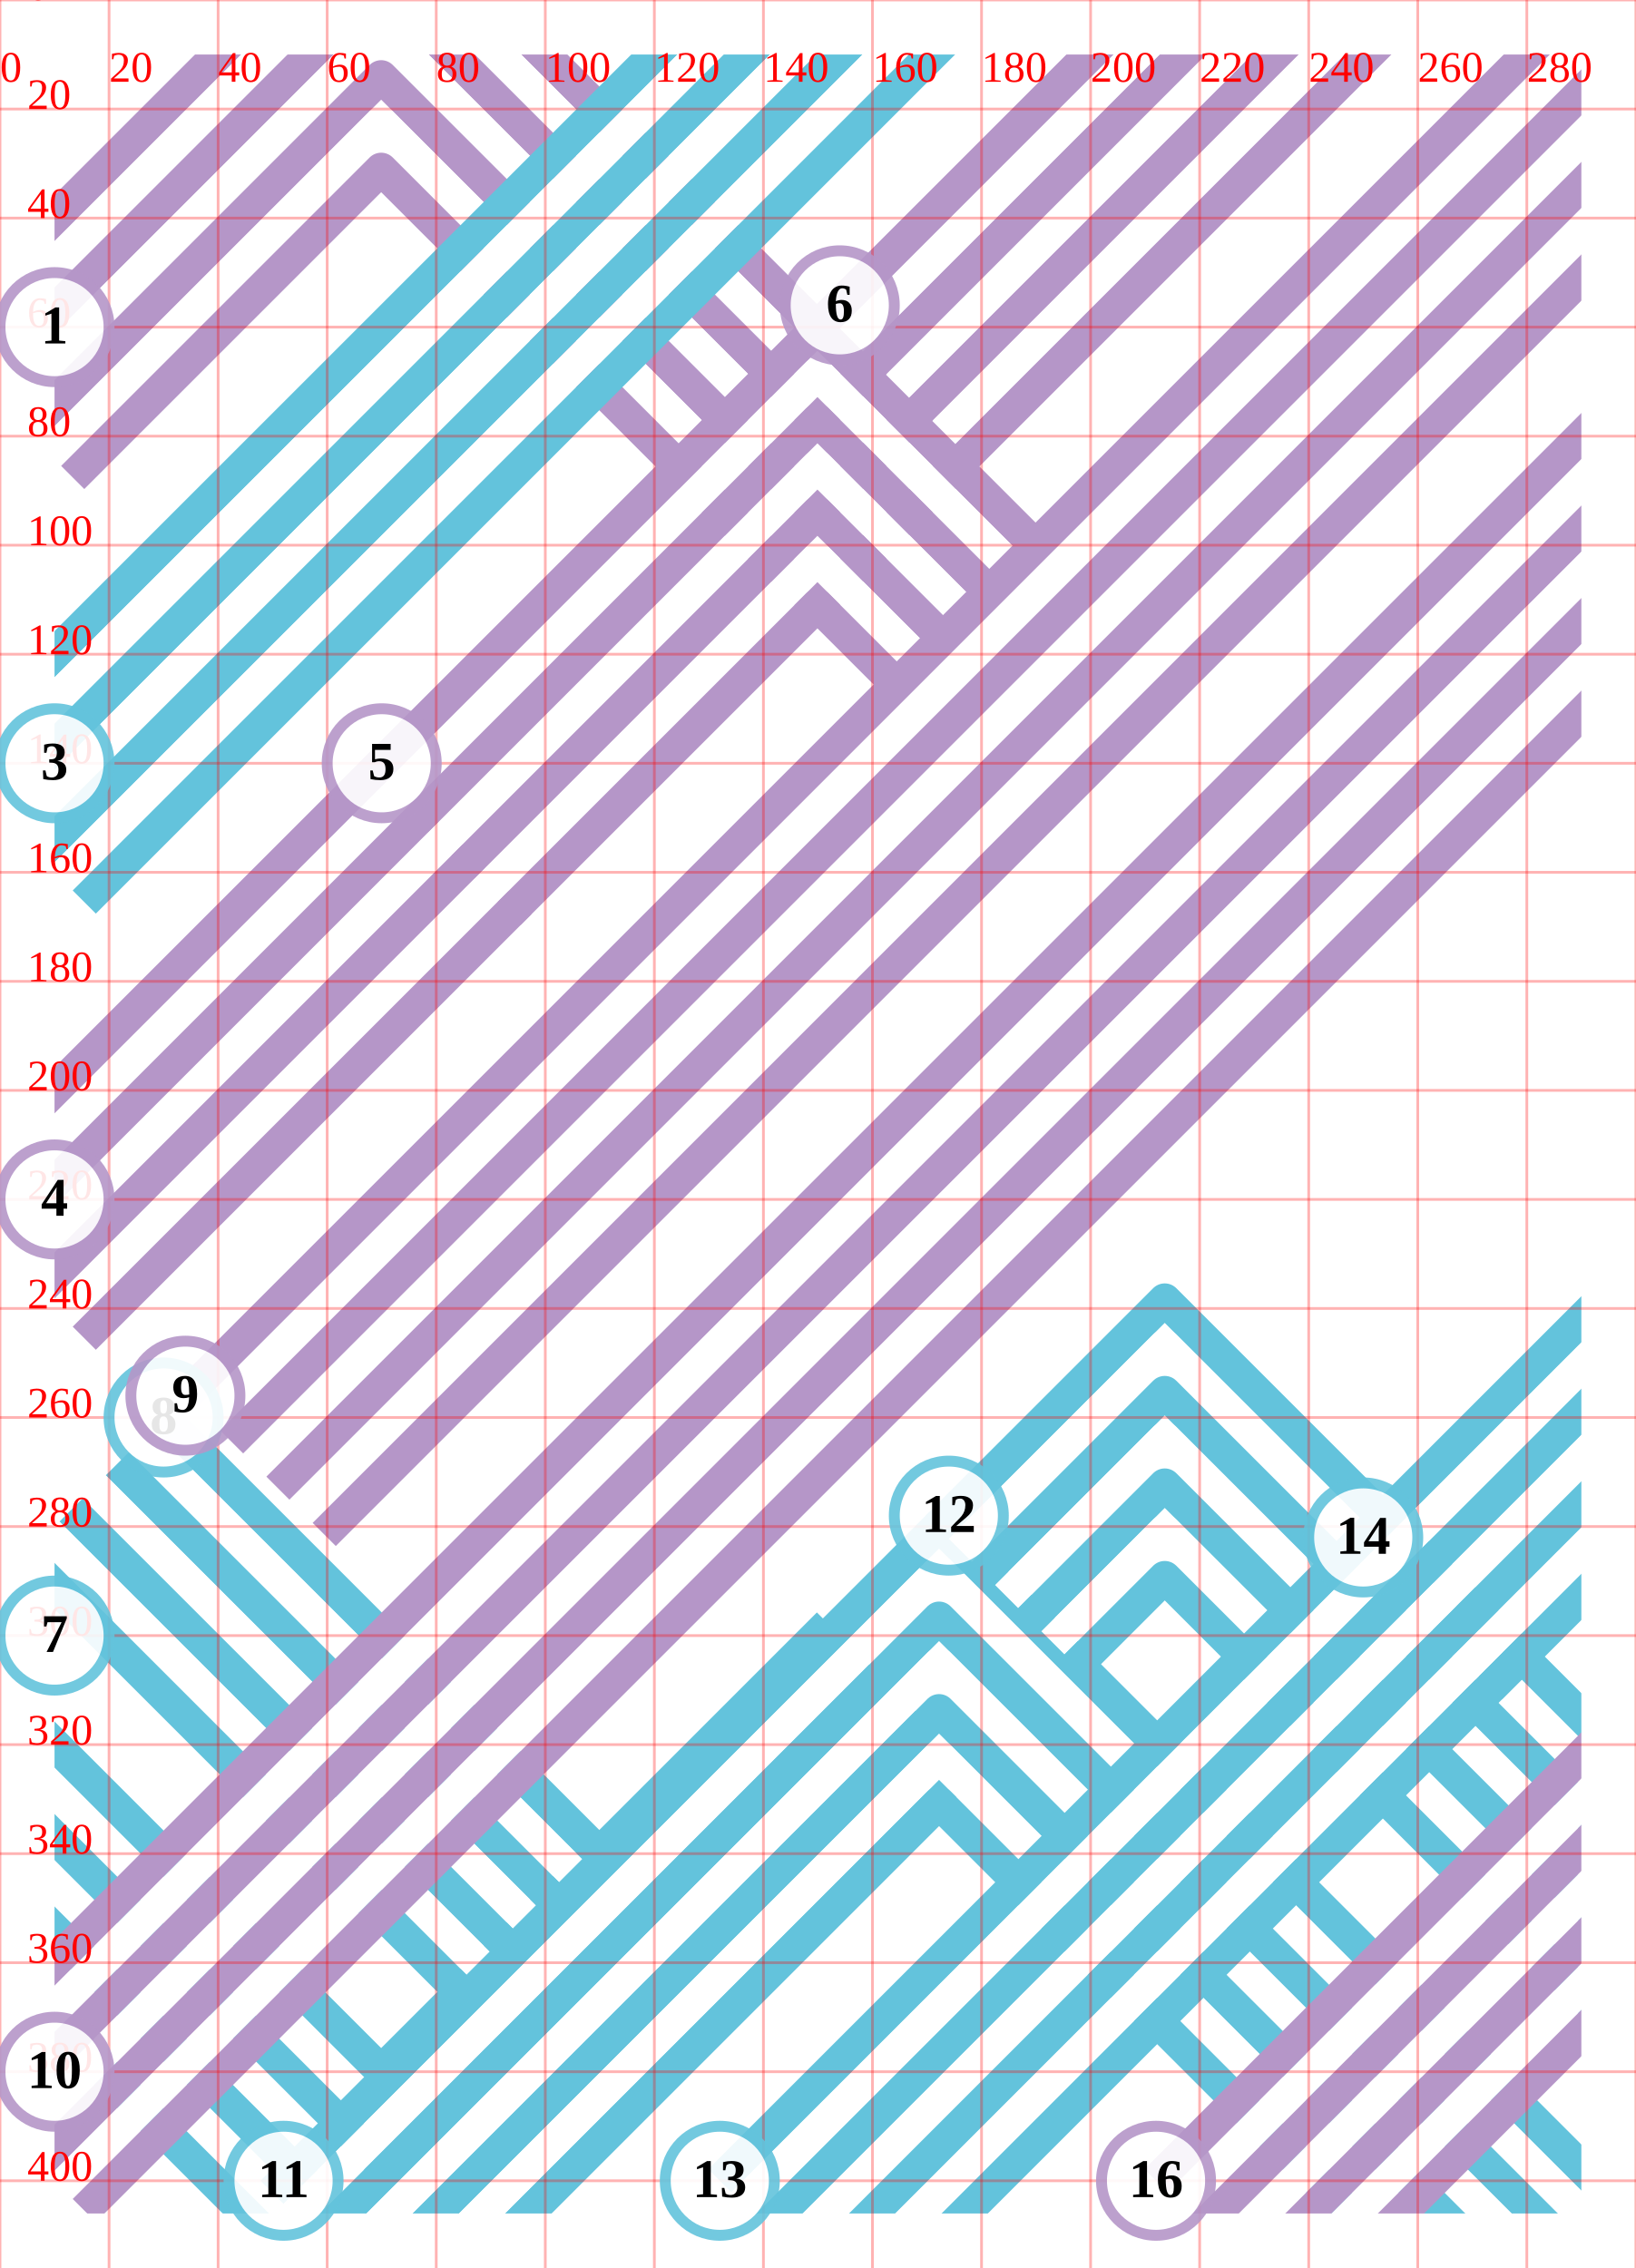
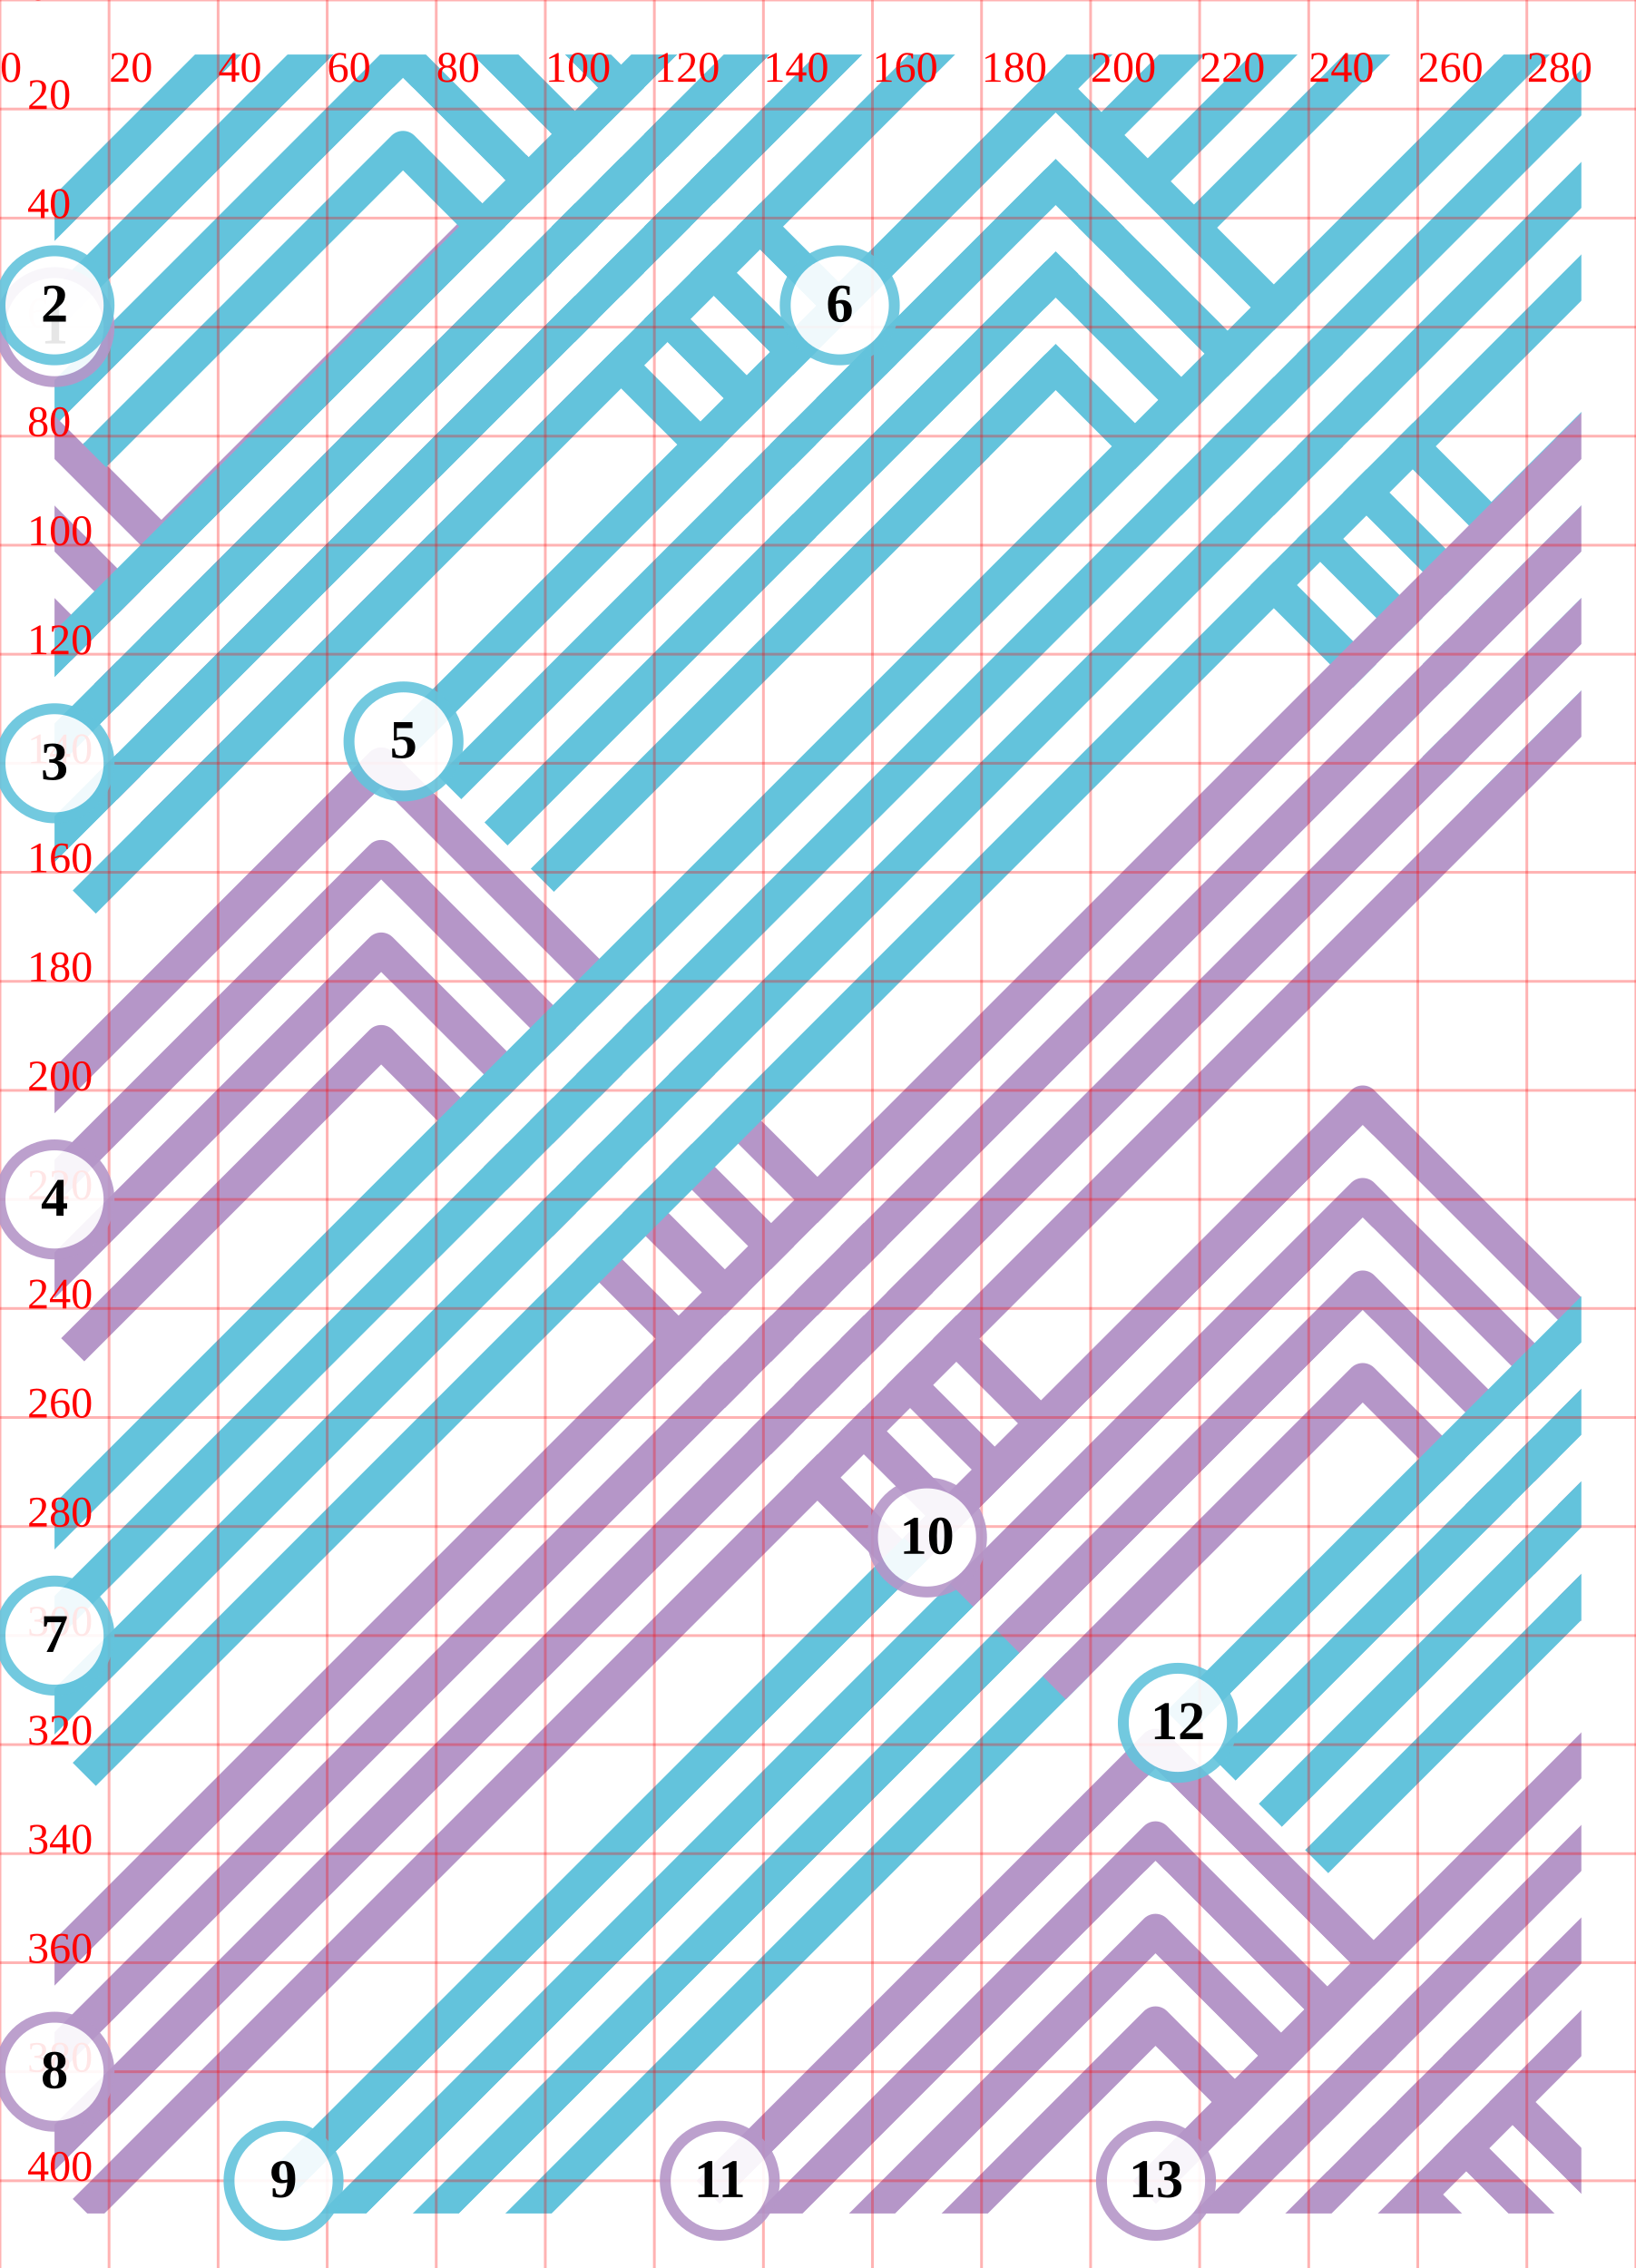
<svg xmlns="http://www.w3.org/2000/svg" baseProfile="full" height="416" version="1.1" width="300">
  <defs />
  <rect fill="white" height="416" width="300" x="0" y="0" />
-   <polyline fill="none" points="-10.0,60.0 69.903,-19.903 149.806,60 229.709,-19.903" stroke="#B596C8" stroke-linecap="square" stroke-linejoin="round" stroke-width="6" />
-   <polyline fill="none" points="-5.757,64.243 69.903,-11.418 149.806,68.485 233.952,-15.66" stroke="#FFFFFF" stroke-linecap="square" stroke-linejoin="round" stroke-width="6" />
-   <polyline fill="none" points="-1.515,68.485 69.903,-2.933 149.806,76.971 238.194,-11.418" stroke="#B596C8" stroke-linecap="square" stroke-linejoin="round" stroke-width="6" />
-   <polyline fill="none" points="2.728,72.728 69.903,5.553 149.806,85.456 242.437,-7.175" stroke="#FFFFFF" stroke-linecap="square" stroke-linejoin="round" stroke-width="6" />
-   <polyline fill="none" points="6.971,76.971 69.903,14.038 149.806,93.941 246.68,-2.933" stroke="#B596C8" stroke-linecap="square" stroke-linejoin="round" stroke-width="6" />
-   <polyline fill="none" points="11.213,81.213 69.903,22.523 149.806,102.426 250.922,1.31" stroke="#FFFFFF" stroke-linecap="square" stroke-linejoin="round" stroke-width="6" />
-   <polyline fill="none" points="15.456,85.456 69.903,31.009 149.806,110.912 255.165,5.553" stroke="#B596C8" stroke-linecap="square" stroke-linejoin="round" stroke-width="6" />
-   <polyline fill="none" points="74.0,-24.0 469.98,-419.98" stroke="#B596C8" stroke-width="6" />
-   <polyline fill="none" points="78.243,-19.757 474.222,-415.737" stroke="#FFFFFF" stroke-width="6" />
-   <polyline fill="none" points="82.485,-15.515 478.465,-411.495" stroke="#B596C8" stroke-width="6" />
-   <polyline fill="none" points="86.728,-11.272 482.708,-407.252" stroke="#FFFFFF" stroke-width="6" />
-   <polyline fill="none" points="90.971,-7.029 486.95,-403.009" stroke="#B596C8" stroke-width="6" />
-   <polyline fill="none" points="95.213,-2.787 491.193,-398.767" stroke="#FFFFFF" stroke-width="6" />
-   <polyline fill="none" points="99.456,1.456 495.436,-394.524" stroke="#B596C8" stroke-width="6" />
-   <polyline fill="none" points="-10.0,220.0 69.903,140.097" stroke="#B596C8" stroke-width="6" />
-   <polyline fill="none" points="-5.757,224.243 74.146,144.34" stroke="#FFFFFF" stroke-width="6" />
-   <polyline fill="none" points="-1.515,228.485 78.388,148.582" stroke="#B596C8" stroke-width="6" />
-   <polyline fill="none" points="2.728,232.728 82.631,152.825" stroke="#FFFFFF" stroke-width="6" />
-   <polyline fill="none" points="6.971,236.971 86.874,157.067" stroke="#B596C8" stroke-width="6" />
-   <polyline fill="none" points="11.213,241.213 91.116,161.31" stroke="#FFFFFF" stroke-width="6" />
-   <polyline fill="none" points="15.456,245.456 95.359,165.553" stroke="#B596C8" stroke-width="6" />
-   <polyline fill="none" points="70.0,140.0 149.903,60.097 189.501,99.695" stroke="#B596C8" stroke-linecap="square" stroke-linejoin="round" stroke-width="6" />
-   <polyline fill="none" points="74.243,144.243 149.903,68.582 185.258,103.938" stroke="#FFFFFF" stroke-linecap="square" stroke-linejoin="round" stroke-width="6" />
-   <polyline fill="none" points="78.485,148.485 149.903,77.067 181.016,108.18" stroke="#B596C8" stroke-linecap="square" stroke-linejoin="round" stroke-width="6" />
-   <polyline fill="none" points="82.728,152.728 149.903,85.553 176.773,112.423" stroke="#FFFFFF" stroke-linecap="square" stroke-linejoin="round" stroke-width="6" />
-   <polyline fill="none" points="86.971,156.971 149.903,94.038 172.53,116.665" stroke="#B596C8" stroke-linecap="square" stroke-linejoin="round" stroke-width="6" />
-   <polyline fill="none" points="91.213,161.213 149.903,102.523 168.288,120.908" stroke="#FFFFFF" stroke-linecap="square" stroke-linejoin="round" stroke-width="6" />
-   <polyline fill="none" points="95.456,165.456 149.903,111.009 164.045,125.151" stroke="#B596C8" stroke-linecap="square" stroke-linejoin="round" stroke-width="6" />
-   <polyline fill="none" points="154.0,56.0 274.208,-64.208 354.111,15.695" stroke="#B596C8" stroke-linecap="square" stroke-linejoin="round" stroke-width="6" />
-   <polyline fill="none" points="158.243,60.243 274.208,-55.723 349.869,19.938" stroke="#FFFFFF" stroke-linecap="square" stroke-linejoin="round" stroke-width="6" />
-   <polyline fill="none" points="162.485,64.485 274.208,-47.238 345.626,24.18" stroke="#B596C8" stroke-linecap="square" stroke-linejoin="round" stroke-width="6" />
-   <polyline fill="none" points="166.728,68.728 274.208,-38.752 341.383,28.423" stroke="#FFFFFF" stroke-linecap="square" stroke-linejoin="round" stroke-width="6" />
-   <polyline fill="none" points="170.971,72.971 274.208,-30.267 337.141,32.665" stroke="#B596C8" stroke-linecap="square" stroke-linejoin="round" stroke-width="6" />
-   <polyline fill="none" points="175.213,77.213 274.208,-21.782 332.898,36.908" stroke="#FFFFFF" stroke-linecap="square" stroke-linejoin="round" stroke-width="6" />
-   <polyline fill="none" points="179.456,81.456 274.208,-13.296 328.655,41.151" stroke="#B596C8" stroke-linecap="square" stroke-linejoin="round" stroke-width="6" />
-   <polyline fill="none" points="-10.0,300.0 69.903,379.903 149.806,300.0" stroke="#63C3DC" stroke-linecap="square" stroke-linejoin="round" stroke-width="6" />
-   <polyline fill="none" points="-14.243,304.243 69.903,388.388 154.049,304.243" stroke="#FFFFFF" stroke-linecap="square" stroke-linejoin="round" stroke-width="6" />
-   <polyline fill="none" points="-18.485,308.485 69.903,396.874 158.291,308.485" stroke="#63C3DC" stroke-linecap="square" stroke-linejoin="round" stroke-width="6" />
-   <polyline fill="none" points="-22.728,312.728 69.903,405.359 162.534,312.728" stroke="#FFFFFF" stroke-linecap="square" stroke-linejoin="round" stroke-width="6" />
-   <polyline fill="none" points="-26.971,316.971 69.903,413.844 166.777,316.971" stroke="#63C3DC" stroke-linecap="square" stroke-linejoin="round" stroke-width="6" />
-   <polyline fill="none" points="-31.213,321.213 69.903,422.329 171.019,321.213" stroke="#FFFFFF" stroke-linecap="square" stroke-linejoin="round" stroke-width="6" />
-   <polyline fill="none" points="-35.456,325.456 69.903,430.815 175.262,325.456" stroke="#63C3DC" stroke-linecap="square" stroke-linejoin="round" stroke-width="6" />
-   <polyline fill="none" points="30.0,260.0 109.903,339.903" stroke="#63C3DC" stroke-width="6" />
-   <polyline fill="none" points="25.757,264.243 105.66,344.146" stroke="#FFFFFF" stroke-width="6" />
-   <polyline fill="none" points="21.515,268.485 101.418,348.388" stroke="#63C3DC" stroke-width="6" />
-   <polyline fill="none" points="17.272,272.728 97.175,352.631" stroke="#FFFFFF" stroke-width="6" />
-   <polyline fill="none" points="13.029,276.971 92.933,356.874" stroke="#63C3DC" stroke-width="6" />
-   <polyline fill="none" points="8.787,281.213 88.69,361.116" stroke="#FFFFFF" stroke-width="6" />
-   <polyline fill="none" points="4.544,285.456 84.447,365.359" stroke="#63C3DC" stroke-width="6" />
-   <polyline fill="none" points="34.0,256.0 429.98,-139.98" stroke="#B596C8" stroke-width="6" />
-   <polyline fill="none" points="38.243,260.243 434.222,-135.737" stroke="#FFFFFF" stroke-width="6" />
-   <polyline fill="none" points="42.485,264.485 438.465,-131.495" stroke="#B596C8" stroke-width="6" />
-   <polyline fill="none" points="46.728,268.728 442.708,-127.252" stroke="#FFFFFF" stroke-width="6" />
-   <polyline fill="none" points="50.971,272.971 446.95,-123.009" stroke="#B596C8" stroke-width="6" />
-   <polyline fill="none" points="55.213,277.213 451.193,-118.767" stroke="#FFFFFF" stroke-width="6" />
-   <polyline fill="none" points="59.456,281.456 455.436,-114.524" stroke="#B596C8" stroke-width="6" />
-   <polyline fill="none" points="52.0,400.0 172.208,279.792 292.416,400.0 412.624,279.792" stroke="#63C3DC" stroke-linecap="square" stroke-linejoin="round" stroke-width="6" />
-   <polyline fill="none" points="56.243,404.243 172.208,288.277 292.416,408.485 416.867,284.034" stroke="#FFFFFF" stroke-linecap="square" stroke-linejoin="round" stroke-width="6" />
-   <polyline fill="none" points="60.485,408.485 172.208,296.762 292.416,416.971 421.11,288.277" stroke="#63C3DC" stroke-linecap="square" stroke-linejoin="round" stroke-width="6" />
-   <polyline fill="none" points="64.728,412.728 172.208,305.248 292.416,425.456 425.352,292.52" stroke="#FFFFFF" stroke-linecap="square" stroke-linejoin="round" stroke-width="6" />
-   <polyline fill="none" points="68.971,416.971 172.208,313.733 292.416,433.941 429.595,296.762" stroke="#63C3DC" stroke-linecap="square" stroke-linejoin="round" stroke-width="6" />
-   <polyline fill="none" points="73.213,421.213 172.208,322.218 292.416,442.426 433.838,301.005" stroke="#FFFFFF" stroke-linecap="square" stroke-linejoin="round" stroke-width="6" />
-   <polyline fill="none" points="77.456,425.456 172.208,330.704 292.416,450.912 438.08,305.248" stroke="#63C3DC" stroke-linecap="square" stroke-linejoin="round" stroke-width="6" />
-   <polyline fill="none" points="174.0,278.0 213.598,238.402 333.806,358.61" stroke="#63C3DC" stroke-linecap="square" stroke-linejoin="round" stroke-width="6" />
-   <polyline fill="none" points="178.243,282.243 213.598,246.887 329.563,362.853" stroke="#FFFFFF" stroke-linecap="square" stroke-linejoin="round" stroke-width="6" />
-   <polyline fill="none" points="182.485,286.485 213.598,255.373 325.321,367.095" stroke="#63C3DC" stroke-linecap="square" stroke-linejoin="round" stroke-width="6" />
-   <polyline fill="none" points="186.728,290.728 213.598,263.858 321.078,371.338" stroke="#FFFFFF" stroke-linecap="square" stroke-linejoin="round" stroke-width="6" />
-   <polyline fill="none" points="190.971,294.971 213.598,272.343 316.836,375.581" stroke="#63C3DC" stroke-linecap="square" stroke-linejoin="round" stroke-width="6" />
-   <polyline fill="none" points="195.213,299.213 213.598,280.828 312.593,379.823" stroke="#FFFFFF" stroke-linecap="square" stroke-linejoin="round" stroke-width="6" />
-   <polyline fill="none" points="199.456,303.456 213.598,289.314 308.35,384.066" stroke="#63C3DC" stroke-linecap="square" stroke-linejoin="round" stroke-width="6" />
-   <polyline fill="none" points="132.0,400.0 252.208,279.792" stroke="#63C3DC" stroke-width="6" />
-   <polyline fill="none" points="136.243,404.243 256.451,284.034" stroke="#FFFFFF" stroke-width="6" />
-   <polyline fill="none" points="140.485,408.485 260.693,288.277" stroke="#63C3DC" stroke-width="6" />
-   <polyline fill="none" points="144.728,412.728 264.936,292.52" stroke="#FFFFFF" stroke-width="6" />
-   <polyline fill="none" points="148.971,416.971 269.179,296.762" stroke="#63C3DC" stroke-width="6" />
-   <polyline fill="none" points="153.213,421.213 273.421,301.005" stroke="#FFFFFF" stroke-width="6" />
-   <polyline fill="none" points="157.456,425.456 277.664,305.248" stroke="#63C3DC" stroke-width="6" />
-   <polyline fill="none" points="250.0,282.0 329.903,202.097 369.501,241.695 449.404,161.792" stroke="#63C3DC" stroke-linecap="square" stroke-linejoin="round" stroke-width="6" />
-   <polyline fill="none" points="254.243,286.243 329.903,210.582 369.501,250.18 453.647,166.034" stroke="#FFFFFF" stroke-linecap="square" stroke-linejoin="round" stroke-width="6" />
-   <polyline fill="none" points="258.485,290.485 329.903,219.067 369.501,258.665 457.889,170.277" stroke="#63C3DC" stroke-linecap="square" stroke-linejoin="round" stroke-width="6" />
-   <polyline fill="none" points="262.728,294.728 329.903,227.553 369.501,267.151 462.132,174.52" stroke="#FFFFFF" stroke-linecap="square" stroke-linejoin="round" stroke-width="6" />
-   <polyline fill="none" points="266.971,298.971 329.903,236.038 369.501,275.636 466.375,178.762" stroke="#63C3DC" stroke-linecap="square" stroke-linejoin="round" stroke-width="6" />
-   <polyline fill="none" points="271.213,303.213 329.903,244.523 369.501,284.121 470.617,183.005" stroke="#FFFFFF" stroke-linecap="square" stroke-linejoin="round" stroke-width="6" />
-   <polyline fill="none" points="275.456,307.456 329.903,253.009 369.501,292.607 474.86,187.248" stroke="#63C3DC" stroke-linecap="square" stroke-linejoin="round" stroke-width="6" />
-   <polyline fill="none" points="334.0,198.0 373.598,158.402 413.196,198 809.176,-197.98" stroke="#63C3DC" stroke-linecap="square" stroke-linejoin="round" stroke-width="6" />
-   <polyline fill="none" points="338.243,202.243 373.598,166.887 413.196,206.485 813.418,-193.737" stroke="#FFFFFF" stroke-linecap="square" stroke-linejoin="round" stroke-width="6" />
-   <polyline fill="none" points="342.485,206.485 373.598,175.373 413.196,214.971 817.661,-189.495" stroke="#63C3DC" stroke-linecap="square" stroke-linejoin="round" stroke-width="6" />
-   <polyline fill="none" points="346.728,210.728 373.598,183.858 413.196,223.456 821.904,-185.252" stroke="#FFFFFF" stroke-linecap="square" stroke-linejoin="round" stroke-width="6" />
-   <polyline fill="none" points="350.971,214.971 373.598,192.343 413.196,231.941 826.146,-181.009" stroke="#63C3DC" stroke-linecap="square" stroke-linejoin="round" stroke-width="6" />
-   <polyline fill="none" points="355.213,219.213 373.598,200.828 413.196,240.426 830.389,-176.767" stroke="#FFFFFF" stroke-linecap="square" stroke-linejoin="round" stroke-width="6" />
-   <polyline fill="none" points="359.456,223.456 373.598,209.314 413.196,248.912 834.632,-172.524" stroke="#63C3DC" stroke-linecap="square" stroke-linejoin="round" stroke-width="6" />
+   <polyline fill="none" points="-10.0,60.0 29.598,99.598 109.501,19.695" stroke="#B596C8" stroke-linecap="square" stroke-linejoin="round" stroke-width="6" />
+   <polyline fill="none" points="-14.243,64.243 29.598,108.083 113.744,23.938" stroke="#FFFFFF" stroke-linecap="square" stroke-linejoin="round" stroke-width="6" />
+   <polyline fill="none" points="-18.485,68.485 29.598,116.569 117.986,28.18" stroke="#B596C8" stroke-linecap="square" stroke-linejoin="round" stroke-width="6" />
+   <polyline fill="none" points="-22.728,72.728 29.598,125.054 122.229,32.423" stroke="#FFFFFF" stroke-linecap="square" stroke-linejoin="round" stroke-width="6" />
+   <polyline fill="none" points="-26.971,76.971 29.598,133.539 126.472,36.665" stroke="#B596C8" stroke-linecap="square" stroke-linejoin="round" stroke-width="6" />
+   <polyline fill="none" points="-31.213,81.213 29.598,142.024 130.714,40.908" stroke="#FFFFFF" stroke-linecap="square" stroke-linejoin="round" stroke-width="6" />
+   <polyline fill="none" points="-35.456,85.456 29.598,150.51 134.957,45.151" stroke="#B596C8" stroke-linecap="square" stroke-linejoin="round" stroke-width="6" />
+   <polyline fill="none" points="-6.0,56.0 73.903,-23.903 153.806,56 549.786,-339.98" stroke="#63C3DC" stroke-linecap="square" stroke-linejoin="round" stroke-width="6" />
+   <polyline fill="none" points="-1.757,60.243 73.903,-15.418 153.806,64.485 554.029,-335.737" stroke="#FFFFFF" stroke-linecap="square" stroke-linejoin="round" stroke-width="6" />
+   <polyline fill="none" points="2.485,64.485 73.903,-6.933 153.806,72.971 558.271,-331.495" stroke="#63C3DC" stroke-linecap="square" stroke-linejoin="round" stroke-width="6" />
+   <polyline fill="none" points="6.728,68.728 73.903,1.553 153.806,81.456 562.514,-327.252" stroke="#FFFFFF" stroke-linecap="square" stroke-linejoin="round" stroke-width="6" />
+   <polyline fill="none" points="10.971,72.971 73.903,10.038 153.806,89.941 566.756,-323.009" stroke="#63C3DC" stroke-linecap="square" stroke-linejoin="round" stroke-width="6" />
+   <polyline fill="none" points="15.213,77.213 73.903,18.523 153.806,98.426 570.999,-318.767" stroke="#FFFFFF" stroke-linecap="square" stroke-linejoin="round" stroke-width="6" />
+   <polyline fill="none" points="19.456,81.456 73.903,27.009 153.806,106.912 575.242,-314.524" stroke="#63C3DC" stroke-linecap="square" stroke-linejoin="round" stroke-width="6" />
+   <polyline fill="none" points="-10.0,220.0 69.903,140.097 190.111,260.305" stroke="#B596C8" stroke-linecap="square" stroke-linejoin="round" stroke-width="6" />
+   <polyline fill="none" points="-5.757,224.243 69.903,148.582 185.869,264.548" stroke="#FFFFFF" stroke-linecap="square" stroke-linejoin="round" stroke-width="6" />
+   <polyline fill="none" points="-1.515,228.485 69.903,157.067 181.626,268.79" stroke="#B596C8" stroke-linecap="square" stroke-linejoin="round" stroke-width="6" />
+   <polyline fill="none" points="2.728,232.728 69.903,165.553 177.383,273.033" stroke="#FFFFFF" stroke-linecap="square" stroke-linejoin="round" stroke-width="6" />
+   <polyline fill="none" points="6.971,236.971 69.903,174.038 173.141,277.276" stroke="#B596C8" stroke-linecap="square" stroke-linejoin="round" stroke-width="6" />
+   <polyline fill="none" points="11.213,241.213 69.903,182.523 168.898,281.518" stroke="#FFFFFF" stroke-linecap="square" stroke-linejoin="round" stroke-width="6" />
+   <polyline fill="none" points="15.456,245.456 69.903,191.009 164.655,285.761" stroke="#B596C8" stroke-linecap="square" stroke-linejoin="round" stroke-width="6" />
+   <polyline fill="none" points="74.0,136.0 153.903,56.097" stroke="#63C3DC" stroke-width="6" />
+   <polyline fill="none" points="78.243,140.243 158.146,60.34" stroke="#FFFFFF" stroke-width="6" />
+   <polyline fill="none" points="82.485,144.485 162.388,64.582" stroke="#63C3DC" stroke-width="6" />
+   <polyline fill="none" points="86.728,148.728 166.631,68.825" stroke="#FFFFFF" stroke-width="6" />
+   <polyline fill="none" points="90.971,152.971 170.874,73.067" stroke="#63C3DC" stroke-width="6" />
+   <polyline fill="none" points="95.213,157.213 175.116,77.31" stroke="#FFFFFF" stroke-width="6" />
+   <polyline fill="none" points="99.456,161.456 179.359,81.553" stroke="#63C3DC" stroke-width="6" />
+   <polyline fill="none" points="154.0,56.0 193.598,16.402 273.501,96.305 669.481,-299.675" stroke="#63C3DC" stroke-linecap="square" stroke-linejoin="round" stroke-width="6" />
+   <polyline fill="none" points="158.243,60.243 193.598,24.887 273.501,104.79 673.723,-295.432" stroke="#FFFFFF" stroke-linecap="square" stroke-linejoin="round" stroke-width="6" />
+   <polyline fill="none" points="162.485,64.485 193.598,33.373 273.501,113.276 677.966,-291.189" stroke="#63C3DC" stroke-linecap="square" stroke-linejoin="round" stroke-width="6" />
+   <polyline fill="none" points="166.728,68.728 193.598,41.858 273.501,121.761 682.209,-286.947" stroke="#FFFFFF" stroke-linecap="square" stroke-linejoin="round" stroke-width="6" />
+   <polyline fill="none" points="170.971,72.971 193.598,50.343 273.501,130.246 686.451,-282.704" stroke="#63C3DC" stroke-linecap="square" stroke-linejoin="round" stroke-width="6" />
+   <polyline fill="none" points="175.213,77.213 193.598,58.828 273.501,138.731 690.694,-278.462" stroke="#FFFFFF" stroke-linecap="square" stroke-linejoin="round" stroke-width="6" />
+   <polyline fill="none" points="179.456,81.456 193.598,67.314 273.501,147.217 694.937,-274.219" stroke="#63C3DC" stroke-linecap="square" stroke-linejoin="round" stroke-width="6" />
+   <polyline fill="none" points="52.0,400.0 172.208,279.792" stroke="#63C3DC" stroke-width="6" />
+   <polyline fill="none" points="56.243,404.243 176.451,284.034" stroke="#FFFFFF" stroke-width="6" />
+   <polyline fill="none" points="60.485,408.485 180.693,288.277" stroke="#63C3DC" stroke-width="6" />
+   <polyline fill="none" points="64.728,412.728 184.936,292.52" stroke="#FFFFFF" stroke-width="6" />
+   <polyline fill="none" points="68.971,416.971 189.179,296.762" stroke="#63C3DC" stroke-width="6" />
+   <polyline fill="none" points="73.213,421.213 193.421,301.005" stroke="#FFFFFF" stroke-width="6" />
+   <polyline fill="none" points="77.456,425.456 197.664,305.248" stroke="#63C3DC" stroke-width="6" />
+   <polyline fill="none" points="170.0,282.0 249.903,202.097 329.806,282.0" stroke="#B596C8" stroke-linecap="square" stroke-linejoin="round" stroke-width="6" />
+   <polyline fill="none" points="174.243,286.243 249.903,210.582 325.563,286.243" stroke="#FFFFFF" stroke-linecap="square" stroke-linejoin="round" stroke-width="6" />
+   <polyline fill="none" points="178.485,290.485 249.903,219.067 321.321,290.485" stroke="#B596C8" stroke-linecap="square" stroke-linejoin="round" stroke-width="6" />
+   <polyline fill="none" points="182.728,294.728 249.903,227.553 317.078,294.728" stroke="#FFFFFF" stroke-linecap="square" stroke-linejoin="round" stroke-width="6" />
+   <polyline fill="none" points="186.971,298.971 249.903,236.038 312.836,298.971" stroke="#B596C8" stroke-linecap="square" stroke-linejoin="round" stroke-width="6" />
+   <polyline fill="none" points="191.213,303.213 249.903,244.523 308.593,303.213" stroke="#FFFFFF" stroke-linecap="square" stroke-linejoin="round" stroke-width="6" />
+   <polyline fill="none" points="195.456,307.456 249.903,253.009 304.35,307.456" stroke="#B596C8" stroke-linecap="square" stroke-linejoin="round" stroke-width="6" />
+   <polyline fill="none" points="132.0,400.0 211.903,320.097 332.111,440.305" stroke="#B596C8" stroke-linecap="square" stroke-linejoin="round" stroke-width="6" />
+   <polyline fill="none" points="136.243,404.243 211.903,328.582 327.869,444.548" stroke="#FFFFFF" stroke-linecap="square" stroke-linejoin="round" stroke-width="6" />
+   <polyline fill="none" points="140.485,408.485 211.903,337.067 323.626,448.79" stroke="#B596C8" stroke-linecap="square" stroke-linejoin="round" stroke-width="6" />
+   <polyline fill="none" points="144.728,412.728 211.903,345.553 319.383,453.033" stroke="#FFFFFF" stroke-linecap="square" stroke-linejoin="round" stroke-width="6" />
+   <polyline fill="none" points="148.971,416.971 211.903,354.038 315.141,457.276" stroke="#B596C8" stroke-linecap="square" stroke-linejoin="round" stroke-width="6" />
+   <polyline fill="none" points="153.213,421.213 211.903,362.523 310.898,461.518" stroke="#FFFFFF" stroke-linecap="square" stroke-linejoin="round" stroke-width="6" />
+   <polyline fill="none" points="157.456,425.456 211.903,371.009 306.655,465.761" stroke="#B596C8" stroke-linecap="square" stroke-linejoin="round" stroke-width="6" />
+   <polyline fill="none" points="216.0,316.0 611.98,-79.98" stroke="#63C3DC" stroke-width="6" />
+   <polyline fill="none" points="220.243,320.243 616.222,-75.737" stroke="#FFFFFF" stroke-width="6" />
+   <polyline fill="none" points="224.485,324.485 620.465,-71.495" stroke="#63C3DC" stroke-width="6" />
+   <polyline fill="none" points="228.728,328.728 624.708,-67.252" stroke="#FFFFFF" stroke-width="6" />
+   <polyline fill="none" points="232.971,332.971 628.95,-63.009" stroke="#63C3DC" stroke-width="6" />
+   <polyline fill="none" points="237.213,337.213 633.193,-58.767" stroke="#FFFFFF" stroke-width="6" />
+   <polyline fill="none" points="241.456,341.456 637.436,-54.524" stroke="#63C3DC" stroke-width="6" />
+   <polyline fill="none" points="212.0,400.0 332.208,279.792 371.806,319.39" stroke="#B596C8" stroke-linecap="square" stroke-linejoin="round" stroke-width="6" />
+   <polyline fill="none" points="216.243,404.243 332.208,288.277 367.563,323.632" stroke="#FFFFFF" stroke-linecap="square" stroke-linejoin="round" stroke-width="6" />
+   <polyline fill="none" points="220.485,408.485 332.208,296.762 363.321,327.875" stroke="#B596C8" stroke-linecap="square" stroke-linejoin="round" stroke-width="6" />
+   <polyline fill="none" points="224.728,412.728 332.208,305.248 359.078,332.118" stroke="#FFFFFF" stroke-linecap="square" stroke-linejoin="round" stroke-width="6" />
+   <polyline fill="none" points="228.971,416.971 332.208,313.733 354.836,336.36" stroke="#B596C8" stroke-linecap="square" stroke-linejoin="round" stroke-width="6" />
+   <polyline fill="none" points="233.213,421.213 332.208,322.218 350.593,340.603" stroke="#FFFFFF" stroke-linecap="square" stroke-linejoin="round" stroke-width="6" />
+   <polyline fill="none" points="237.456,425.456 332.208,330.704 346.35,344.846" stroke="#B596C8" stroke-linecap="square" stroke-linejoin="round" stroke-width="6" />
+   <polyline fill="none" points="334.0,278.0 729.98,-117.98" stroke="#63C3DC" stroke-width="6" />
+   <polyline fill="none" points="338.243,282.243 734.222,-113.737" stroke="#FFFFFF" stroke-width="6" />
+   <polyline fill="none" points="342.485,286.485 738.465,-109.495" stroke="#63C3DC" stroke-width="6" />
+   <polyline fill="none" points="346.728,290.728 742.708,-105.252" stroke="#FFFFFF" stroke-width="6" />
+   <polyline fill="none" points="350.971,294.971 746.95,-101.009" stroke="#63C3DC" stroke-width="6" />
+   <polyline fill="none" points="355.213,299.213 751.193,-96.767" stroke="#FFFFFF" stroke-width="6" />
+   <polyline fill="none" points="359.456,303.456 755.436,-92.524" stroke="#63C3DC" stroke-width="6" />
  <polyline fill="none" points="-10.0,140.0 385.98,-255.98" stroke="#63C3DC" stroke-width="6" />
  <polyline fill="none" points="-5.757,144.243 390.222,-251.737" stroke="#FFFFFF" stroke-width="6" />
  <polyline fill="none" points="-1.515,148.485 394.465,-247.495" stroke="#63C3DC" stroke-width="6" />
  <polyline fill="none" points="2.728,152.728 398.708,-243.252" stroke="#FFFFFF" stroke-width="6" />
  <polyline fill="none" points="6.971,156.971 402.95,-239.009" stroke="#63C3DC" stroke-width="6" />
  <polyline fill="none" points="11.213,161.213 407.193,-234.767" stroke="#FFFFFF" stroke-width="6" />
  <polyline fill="none" points="15.456,165.456 411.436,-230.524" stroke="#63C3DC" stroke-width="6" />
+   <polyline fill="none" points="-10.0,300.0 385.98,-95.98" stroke="#63C3DC" stroke-width="6" />
+   <polyline fill="none" points="-5.757,304.243 390.222,-91.737" stroke="#FFFFFF" stroke-width="6" />
+   <polyline fill="none" points="-1.515,308.485 394.465,-87.495" stroke="#63C3DC" stroke-width="6" />
+   <polyline fill="none" points="2.728,312.728 398.708,-83.252" stroke="#FFFFFF" stroke-width="6" />
+   <polyline fill="none" points="6.971,316.971 402.95,-79.009" stroke="#63C3DC" stroke-width="6" />
+   <polyline fill="none" points="11.213,321.213 407.193,-74.767" stroke="#FFFFFF" stroke-width="6" />
+   <polyline fill="none" points="15.456,325.456 411.436,-70.524" stroke="#63C3DC" stroke-width="6" />
  <polyline fill="none" points="-10.0,380.0 385.98,-15.98" stroke="#B596C8" stroke-width="6" />
  <polyline fill="none" points="-5.757,384.243 390.222,-11.737" stroke="#FFFFFF" stroke-width="6" />
  <polyline fill="none" points="-1.515,388.485 394.465,-7.495" stroke="#B596C8" stroke-width="6" />
  <polyline fill="none" points="2.728,392.728 398.708,-3.252" stroke="#FFFFFF" stroke-width="6" />
  <polyline fill="none" points="6.971,396.971 402.95,0.991" stroke="#B596C8" stroke-width="6" />
  <polyline fill="none" points="11.213,401.213 407.193,5.233" stroke="#FFFFFF" stroke-width="6" />
  <polyline fill="none" points="15.456,405.456 411.436,9.476" stroke="#B596C8" stroke-width="6" />
-   <polyline fill="none" points="212.0,400.0 607.98,4.02" stroke="#B596C8" stroke-width="6" />
-   <polyline fill="none" points="216.243,404.243 612.222,8.263" stroke="#FFFFFF" stroke-width="6" />
-   <polyline fill="none" points="220.485,408.485 616.465,12.505" stroke="#B596C8" stroke-width="6" />
-   <polyline fill="none" points="224.728,412.728 620.708,16.748" stroke="#FFFFFF" stroke-width="6" />
-   <polyline fill="none" points="228.971,416.971 624.95,20.991" stroke="#B596C8" stroke-width="6" />
-   <polyline fill="none" points="233.213,421.213 629.193,25.233" stroke="#FFFFFF" stroke-width="6" />
-   <polyline fill="none" points="237.456,425.456 633.436,29.476" stroke="#B596C8" stroke-width="6" />
  <rect fill="none" height="416" stroke="white" stroke-width="20" width="300" x="0" y="0" />
  <line opacity="0.3" stroke="red" stroke-width="0.5" x1="0" x2="0" y1="0" y2="416" />
  <text fill="red" font-size="8" x="0" y="15">0</text>
  <line opacity="0.3" stroke="red" stroke-width="0.5" x1="20" x2="20" y1="0" y2="416" />
  <text fill="red" font-size="8" x="20" y="15">20</text>
  <line opacity="0.3" stroke="red" stroke-width="0.5" x1="40" x2="40" y1="0" y2="416" />
  <text fill="red" font-size="8" x="40" y="15">40</text>
  <line opacity="0.3" stroke="red" stroke-width="0.5" x1="60" x2="60" y1="0" y2="416" />
  <text fill="red" font-size="8" x="60" y="15">60</text>
  <line opacity="0.3" stroke="red" stroke-width="0.5" x1="80" x2="80" y1="0" y2="416" />
  <text fill="red" font-size="8" x="80" y="15">80</text>
  <line opacity="0.3" stroke="red" stroke-width="0.5" x1="100" x2="100" y1="0" y2="416" />
  <text fill="red" font-size="8" x="100" y="15">100</text>
  <line opacity="0.3" stroke="red" stroke-width="0.5" x1="120" x2="120" y1="0" y2="416" />
  <text fill="red" font-size="8" x="120" y="15">120</text>
  <line opacity="0.3" stroke="red" stroke-width="0.5" x1="140" x2="140" y1="0" y2="416" />
  <text fill="red" font-size="8" x="140" y="15">140</text>
  <line opacity="0.3" stroke="red" stroke-width="0.5" x1="160" x2="160" y1="0" y2="416" />
  <text fill="red" font-size="8" x="160" y="15">160</text>
  <line opacity="0.3" stroke="red" stroke-width="0.5" x1="180" x2="180" y1="0" y2="416" />
  <text fill="red" font-size="8" x="180" y="15">180</text>
  <line opacity="0.3" stroke="red" stroke-width="0.5" x1="200" x2="200" y1="0" y2="416" />
  <text fill="red" font-size="8" x="200" y="15">200</text>
  <line opacity="0.3" stroke="red" stroke-width="0.5" x1="220" x2="220" y1="0" y2="416" />
  <text fill="red" font-size="8" x="220" y="15">220</text>
  <line opacity="0.3" stroke="red" stroke-width="0.5" x1="240" x2="240" y1="0" y2="416" />
  <text fill="red" font-size="8" x="240" y="15">240</text>
  <line opacity="0.3" stroke="red" stroke-width="0.5" x1="260" x2="260" y1="0" y2="416" />
  <text fill="red" font-size="8" x="260" y="15">260</text>
  <line opacity="0.3" stroke="red" stroke-width="0.5" x1="280" x2="280" y1="0" y2="416" />
  <text fill="red" font-size="8" x="280" y="15">280</text>
  <line opacity="0.3" stroke="red" stroke-width="0.5" x1="300" x2="300" y1="0" y2="416" />
  <text fill="red" font-size="8" x="300" y="15">300</text>
  <line opacity="0.3" stroke="red" stroke-width="0.5" x1="0" x2="300" y1="0" y2="0" />
  <text fill="red" font-size="8" x="5" y="0">0</text>
  <line opacity="0.3" stroke="red" stroke-width="0.5" x1="0" x2="300" y1="20" y2="20" />
  <text fill="red" font-size="8" x="5" y="20">20</text>
  <line opacity="0.3" stroke="red" stroke-width="0.5" x1="0" x2="300" y1="40" y2="40" />
  <text fill="red" font-size="8" x="5" y="40">40</text>
  <line opacity="0.3" stroke="red" stroke-width="0.5" x1="0" x2="300" y1="60" y2="60" />
  <text fill="red" font-size="8" x="5" y="60">60</text>
  <line opacity="0.3" stroke="red" stroke-width="0.5" x1="0" x2="300" y1="80" y2="80" />
  <text fill="red" font-size="8" x="5" y="80">80</text>
  <line opacity="0.3" stroke="red" stroke-width="0.5" x1="0" x2="300" y1="100" y2="100" />
  <text fill="red" font-size="8" x="5" y="100">100</text>
  <line opacity="0.3" stroke="red" stroke-width="0.5" x1="0" x2="300" y1="120" y2="120" />
  <text fill="red" font-size="8" x="5" y="120">120</text>
  <line opacity="0.3" stroke="red" stroke-width="0.5" x1="0" x2="300" y1="140" y2="140" />
  <text fill="red" font-size="8" x="5" y="140">140</text>
  <line opacity="0.3" stroke="red" stroke-width="0.5" x1="0" x2="300" y1="160" y2="160" />
  <text fill="red" font-size="8" x="5" y="160">160</text>
  <line opacity="0.3" stroke="red" stroke-width="0.5" x1="0" x2="300" y1="180" y2="180" />
  <text fill="red" font-size="8" x="5" y="180">180</text>
  <line opacity="0.3" stroke="red" stroke-width="0.5" x1="0" x2="300" y1="200" y2="200" />
  <text fill="red" font-size="8" x="5" y="200">200</text>
  <line opacity="0.3" stroke="red" stroke-width="0.5" x1="0" x2="300" y1="220" y2="220" />
  <text fill="red" font-size="8" x="5" y="220">220</text>
  <line opacity="0.3" stroke="red" stroke-width="0.5" x1="0" x2="300" y1="240" y2="240" />
  <text fill="red" font-size="8" x="5" y="240">240</text>
  <line opacity="0.3" stroke="red" stroke-width="0.5" x1="0" x2="300" y1="260" y2="260" />
  <text fill="red" font-size="8" x="5" y="260">260</text>
  <line opacity="0.3" stroke="red" stroke-width="0.5" x1="0" x2="300" y1="280" y2="280" />
  <text fill="red" font-size="8" x="5" y="280">280</text>
  <line opacity="0.3" stroke="red" stroke-width="0.5" x1="0" x2="300" y1="300" y2="300" />
  <text fill="red" font-size="8" x="5" y="300">300</text>
  <line opacity="0.3" stroke="red" stroke-width="0.5" x1="0" x2="300" y1="320" y2="320" />
  <text fill="red" font-size="8" x="5" y="320">320</text>
  <line opacity="0.3" stroke="red" stroke-width="0.5" x1="0" x2="300" y1="340" y2="340" />
  <text fill="red" font-size="8" x="5" y="340">340</text>
  <line opacity="0.3" stroke="red" stroke-width="0.5" x1="0" x2="300" y1="360" y2="360" />
  <text fill="red" font-size="8" x="5" y="360">360</text>
  <line opacity="0.3" stroke="red" stroke-width="0.5" x1="0" x2="300" y1="380" y2="380" />
  <text fill="red" font-size="8" x="5" y="380">380</text>
  <line opacity="0.3" stroke="red" stroke-width="0.5" x1="0" x2="300" y1="400" y2="400" />
  <text fill="red" font-size="8" x="5" y="400">400</text>
  <circle cx="10" cy="60" fill="white" opacity="0.9" r="10" stroke="#B596C8" stroke-width="2" />
  <text fill="black" font-size="10" font-weight="bold" text-anchor="middle" x="10" y="63">1</text>
-   <circle cx="74" cy="-24" fill="white" opacity="0.9" r="10" stroke="#B596C8" stroke-width="2" />
-   <text fill="black" font-size="10" font-weight="bold" text-anchor="middle" x="74" y="-21">2</text>
+   <circle cx="10" cy="56" fill="white" opacity="0.9" r="10" stroke="#63C3DC" stroke-width="2" />
+   <text fill="black" font-size="10" font-weight="bold" text-anchor="middle" x="10" y="59">2</text>
  <circle cx="10" cy="220" fill="white" opacity="0.9" r="10" stroke="#B596C8" stroke-width="2" />
  <text fill="black" font-size="10" font-weight="bold" text-anchor="middle" x="10" y="223">4</text>
-   <circle cx="70" cy="140" fill="white" opacity="0.9" r="10" stroke="#B596C8" stroke-width="2" />
-   <text fill="black" font-size="10" font-weight="bold" text-anchor="middle" x="70" y="143">5</text>
-   <circle cx="154" cy="56" fill="white" opacity="0.9" r="10" stroke="#B596C8" stroke-width="2" />
+   <circle cx="74" cy="136" fill="white" opacity="0.9" r="10" stroke="#63C3DC" stroke-width="2" />
+   <text fill="black" font-size="10" font-weight="bold" text-anchor="middle" x="74" y="139">5</text>
+   <circle cx="154" cy="56" fill="white" opacity="0.9" r="10" stroke="#63C3DC" stroke-width="2" />
  <text fill="black" font-size="10" font-weight="bold" text-anchor="middle" x="154" y="59">6</text>
+   <circle cx="52" cy="400" fill="white" opacity="0.9" r="10" stroke="#63C3DC" stroke-width="2" />
+   <text fill="black" font-size="10" font-weight="bold" text-anchor="middle" x="52" y="403">9</text>
+   <circle cx="170" cy="282" fill="white" opacity="0.9" r="10" stroke="#B596C8" stroke-width="2" />
+   <text fill="black" font-size="10" font-weight="bold" text-anchor="middle" x="170" y="285">10</text>
+   <circle cx="132" cy="400" fill="white" opacity="0.9" r="10" stroke="#B596C8" stroke-width="2" />
+   <text fill="black" font-size="10" font-weight="bold" text-anchor="middle" x="132" y="403">11</text>
+   <circle cx="216" cy="316" fill="white" opacity="0.9" r="10" stroke="#63C3DC" stroke-width="2" />
+   <text fill="black" font-size="10" font-weight="bold" text-anchor="middle" x="216" y="319">12</text>
+   <circle cx="212" cy="400" fill="white" opacity="0.9" r="10" stroke="#B596C8" stroke-width="2" />
+   <text fill="black" font-size="10" font-weight="bold" text-anchor="middle" x="212" y="403">13</text>
+   <circle cx="334" cy="278" fill="white" opacity="0.9" r="10" stroke="#63C3DC" stroke-width="2" />
+   <text fill="black" font-size="10" font-weight="bold" text-anchor="middle" x="334" y="281">14</text>
+   <circle cx="10" cy="140" fill="white" opacity="0.9" r="10" stroke="#63C3DC" stroke-width="2" />
+   <text fill="black" font-size="10" font-weight="bold" text-anchor="middle" x="10" y="143">3</text>
  <circle cx="10" cy="300" fill="white" opacity="0.9" r="10" stroke="#63C3DC" stroke-width="2" />
  <text fill="black" font-size="10" font-weight="bold" text-anchor="middle" x="10" y="303">7</text>
-   <circle cx="30" cy="260" fill="white" opacity="0.9" r="10" stroke="#63C3DC" stroke-width="2" />
-   <text fill="black" font-size="10" font-weight="bold" text-anchor="middle" x="30" y="263">8</text>
-   <circle cx="34" cy="256" fill="white" opacity="0.9" r="10" stroke="#B596C8" stroke-width="2" />
-   <text fill="black" font-size="10" font-weight="bold" text-anchor="middle" x="34" y="259">9</text>
-   <circle cx="52" cy="400" fill="white" opacity="0.9" r="10" stroke="#63C3DC" stroke-width="2" />
-   <text fill="black" font-size="10" font-weight="bold" text-anchor="middle" x="52" y="403">11</text>
-   <circle cx="174" cy="278" fill="white" opacity="0.9" r="10" stroke="#63C3DC" stroke-width="2" />
-   <text fill="black" font-size="10" font-weight="bold" text-anchor="middle" x="174" y="281">12</text>
-   <circle cx="132" cy="400" fill="white" opacity="0.9" r="10" stroke="#63C3DC" stroke-width="2" />
-   <text fill="black" font-size="10" font-weight="bold" text-anchor="middle" x="132" y="403">13</text>
-   <circle cx="250" cy="282" fill="white" opacity="0.9" r="10" stroke="#63C3DC" stroke-width="2" />
-   <text fill="black" font-size="10" font-weight="bold" text-anchor="middle" x="250" y="285">14</text>
-   <circle cx="334" cy="198" fill="white" opacity="0.9" r="10" stroke="#63C3DC" stroke-width="2" />
-   <text fill="black" font-size="10" font-weight="bold" text-anchor="middle" x="334" y="201">15</text>
-   <circle cx="10" cy="140" fill="white" opacity="0.9" r="10" stroke="#63C3DC" stroke-width="2" />
-   <text fill="black" font-size="10" font-weight="bold" text-anchor="middle" x="10" y="143">3</text>
  <circle cx="10" cy="380" fill="white" opacity="0.9" r="10" stroke="#B596C8" stroke-width="2" />
-   <text fill="black" font-size="10" font-weight="bold" text-anchor="middle" x="10" y="383">10</text>
-   <circle cx="212" cy="400" fill="white" opacity="0.9" r="10" stroke="#B596C8" stroke-width="2" />
-   <text fill="black" font-size="10" font-weight="bold" text-anchor="middle" x="212" y="403">16</text>
+   <text fill="black" font-size="10" font-weight="bold" text-anchor="middle" x="10" y="383">8</text>
</svg>
